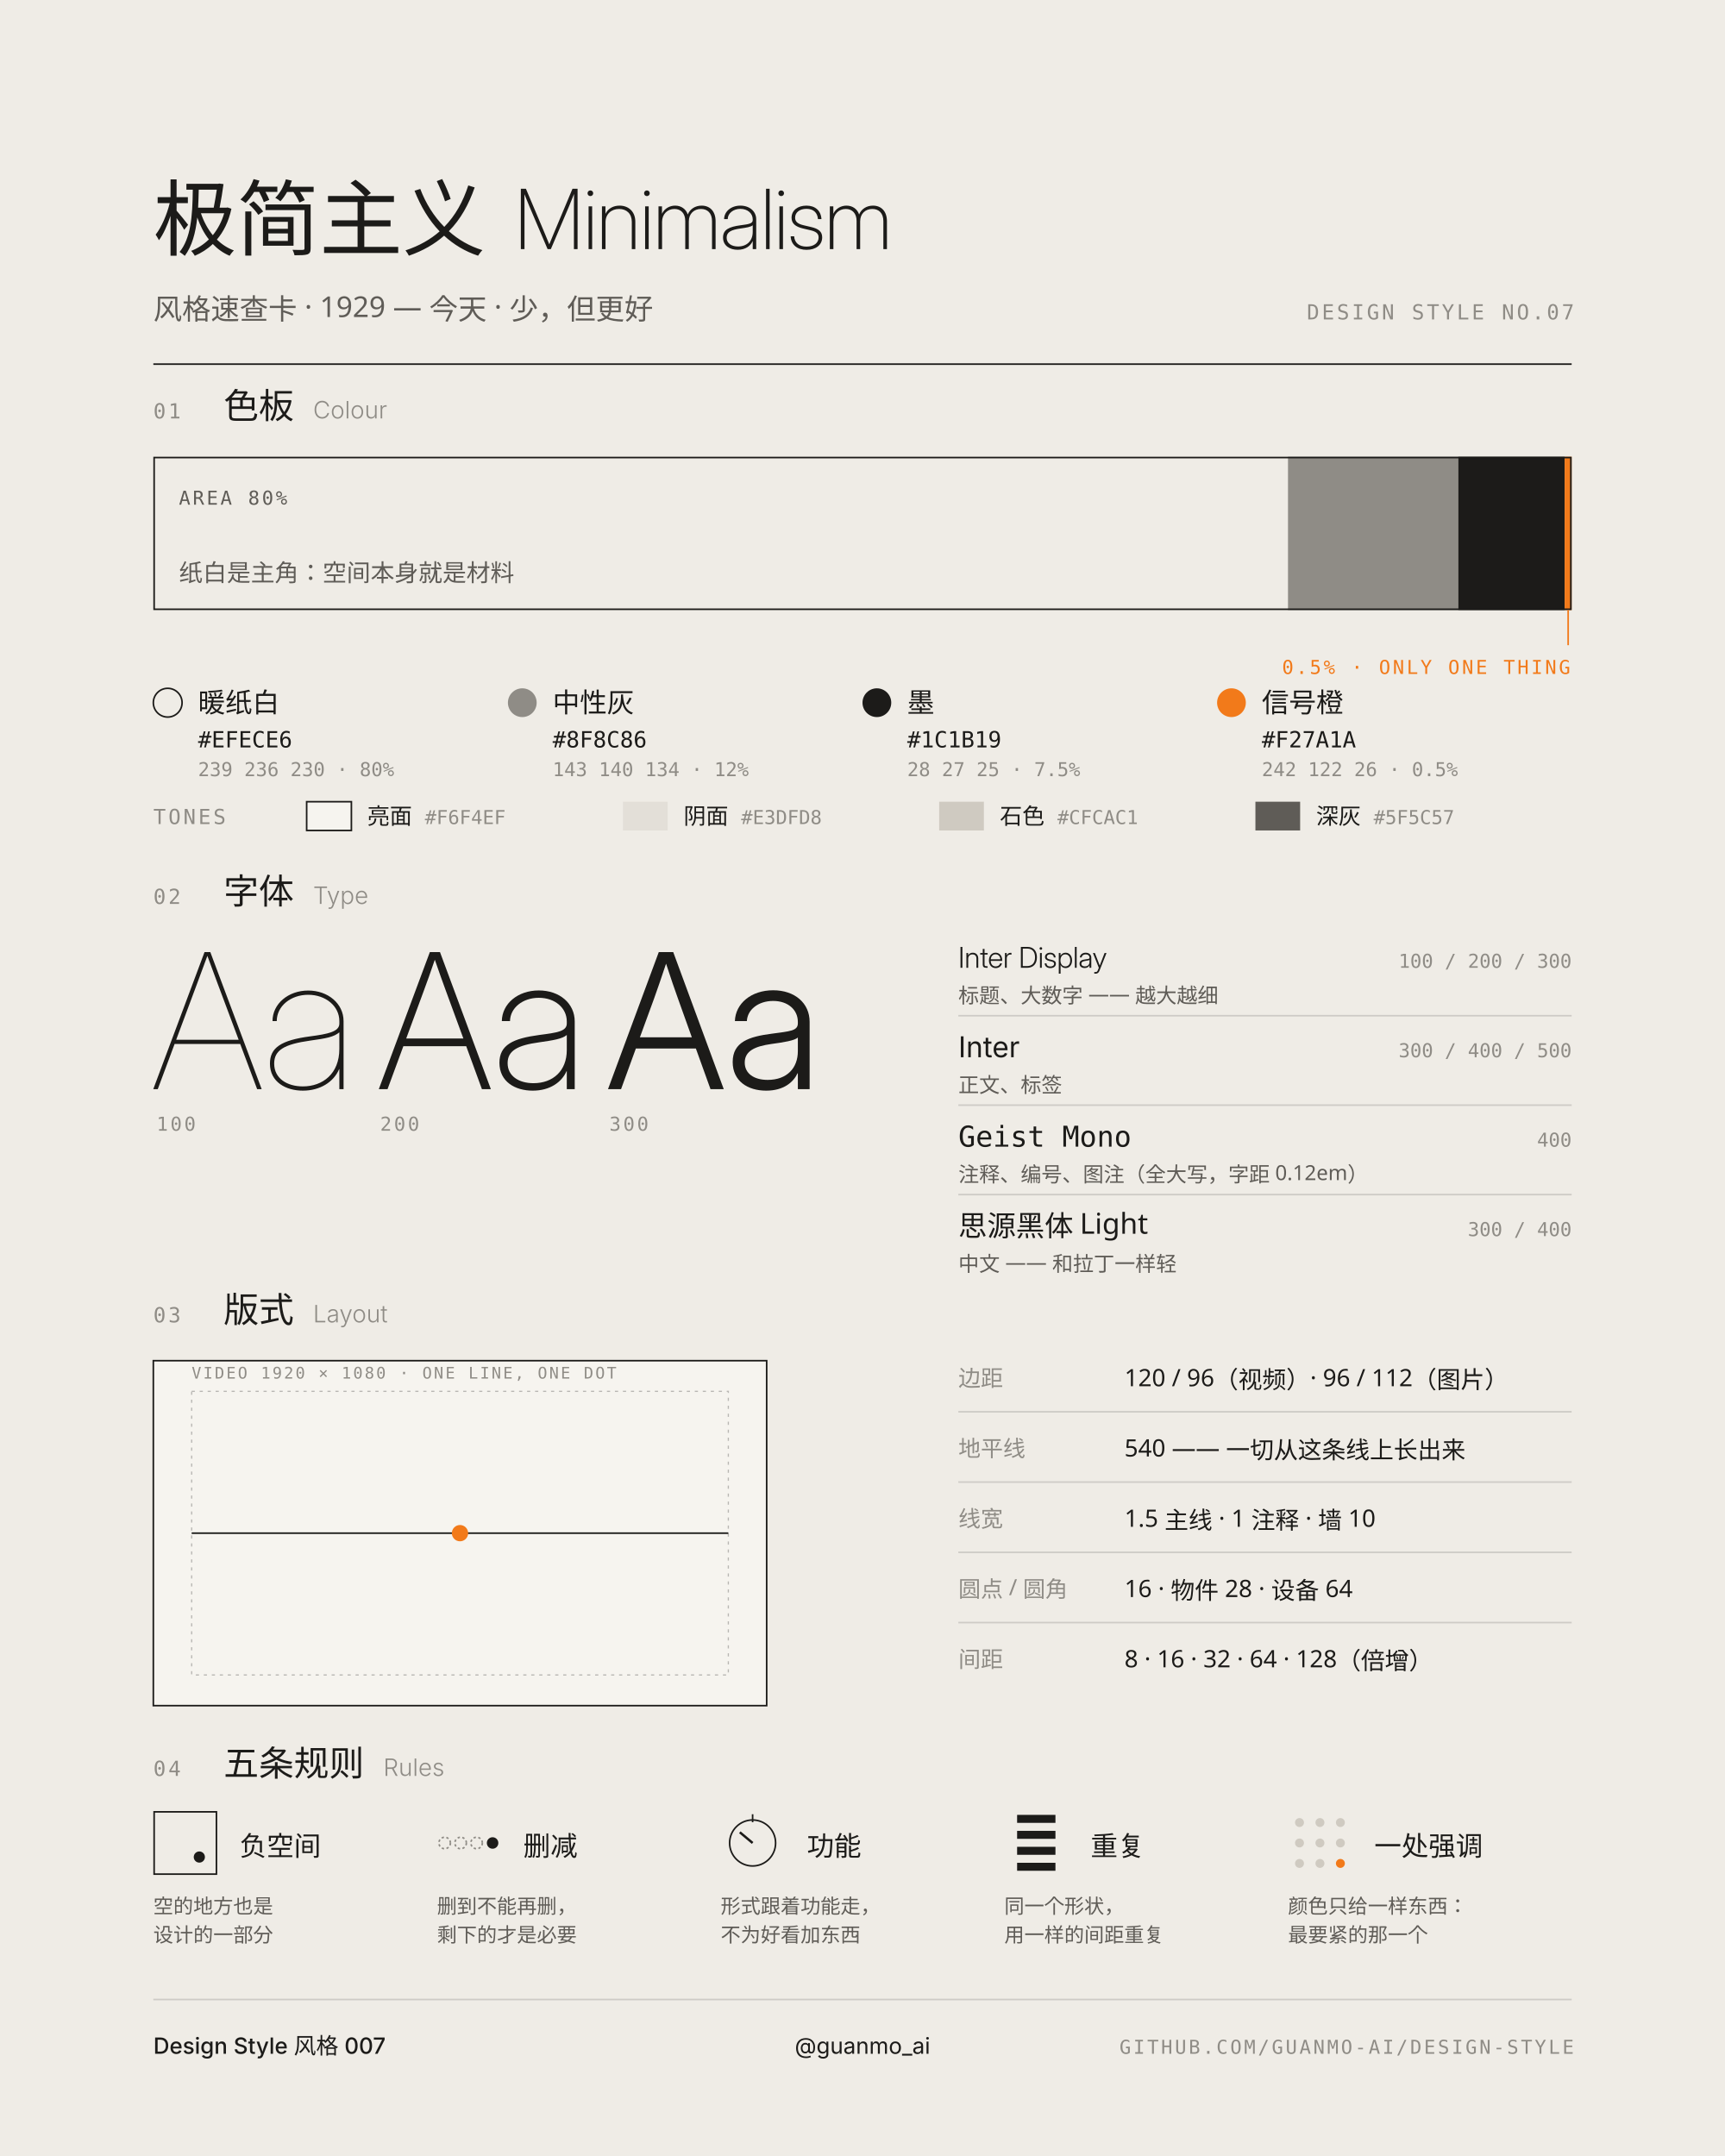
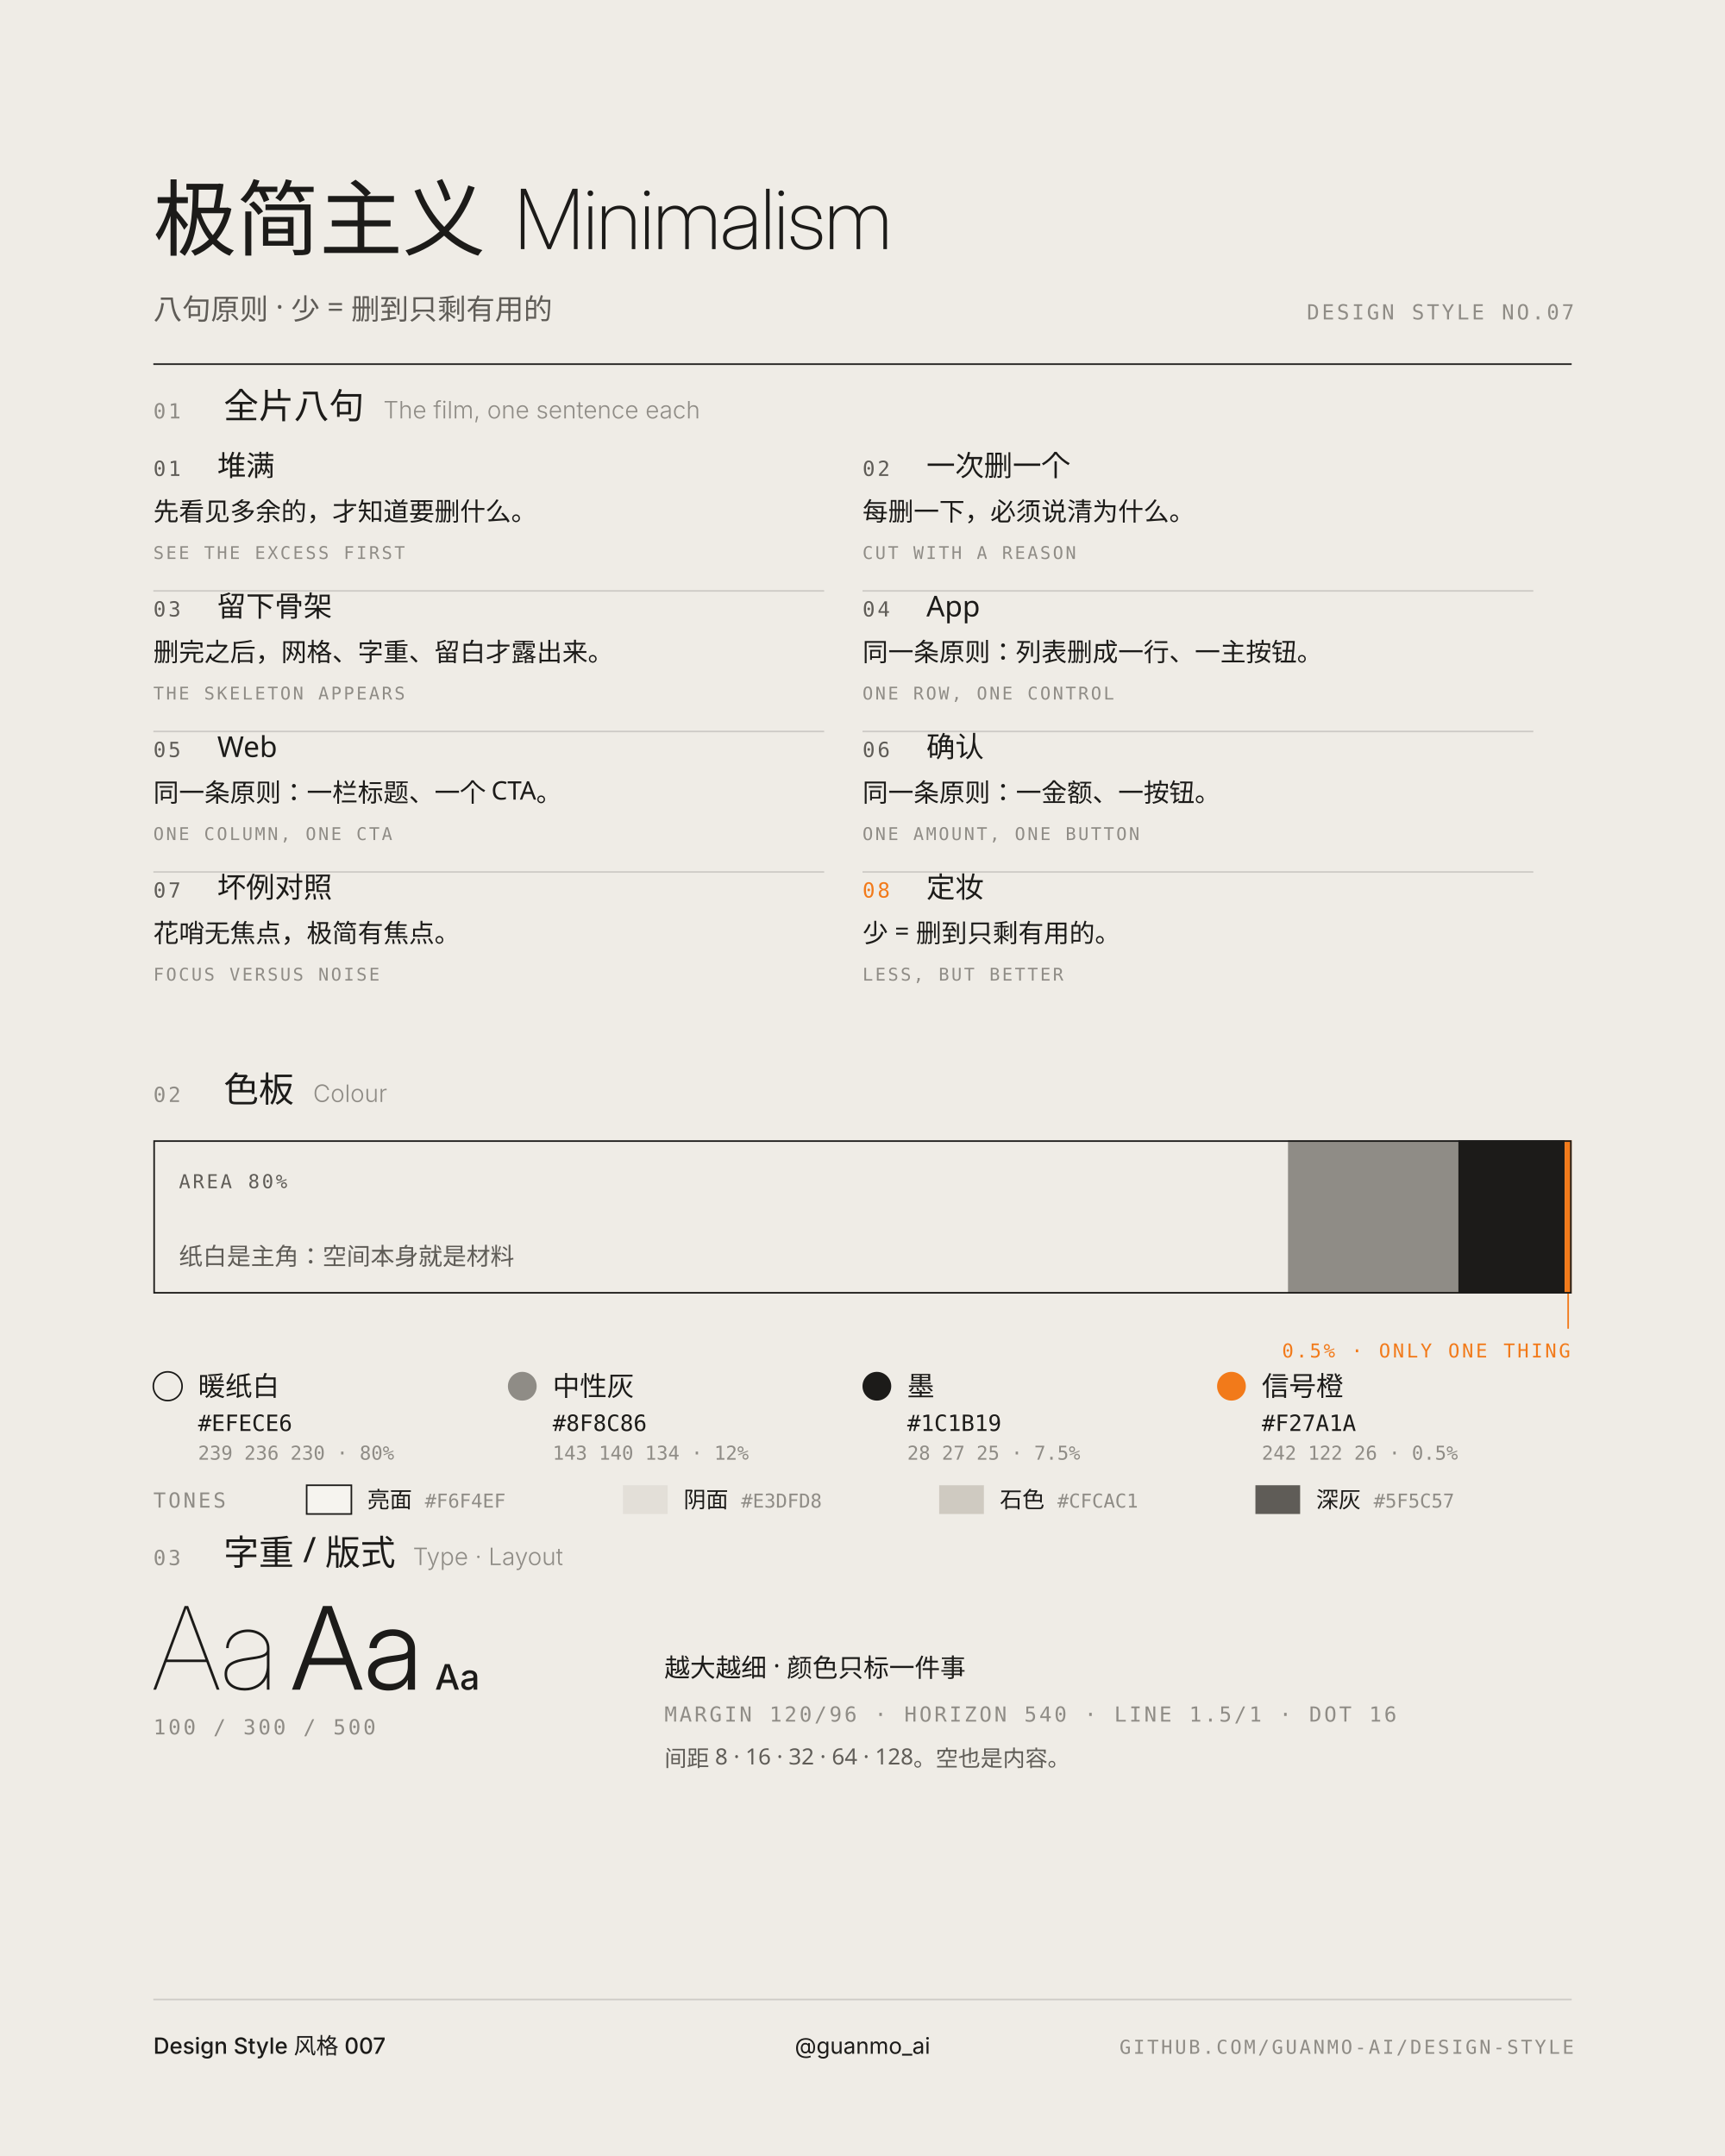
<svg xmlns="http://www.w3.org/2000/svg" width="1080" height="1350" viewBox="0 0 1080 1350">
  <defs>
  </defs>
  <rect width="1080" height="1350" fill="#EFECE6" />
  <text x="96.0" y="156.0" font-family="'Noto Sans SC', 'PingFang SC', 'Microsoft YaHei', sans-serif" font-weight="300" font-size="52" fill="#1C1B19">极简主义</text>
  <text x="322.0" y="156.0" font-family="'Inter Display', 'Helvetica Neue', Arial, 'Noto Sans SC', sans-serif" font-weight="200" font-size="52" letter-spacing="-0.52" fill="#1C1B19">Minimalism</text>
-   <text x="96.0" y="200.0" font-family="'Noto Sans SC', 'PingFang SC', 'Microsoft YaHei', sans-serif" font-weight="300" font-size="18" fill="#5F5C57">风格速查卡 · 1929 — 今天 · 少，但更好</text>
+   <text x="96.0" y="200.0" font-family="'Noto Sans SC', 'PingFang SC', 'Microsoft YaHei', sans-serif" font-weight="300" font-size="18" fill="#5F5C57">八句原则 · 少 = 删到只剩有用的</text>
  <text x="985.6" y="200.0" font-family="'Geist Mono', ui-monospace, 'SF Mono', Menlo, monospace" font-weight="400" font-size="13" letter-spacing="1.56" text-anchor="end" fill="#8F8C86">DESIGN STYLE NO.07</text>
  <line x1="96.0" y1="228.0" x2="984.0" y2="228.0" stroke="#1C1B19" stroke-width="1" />
  <text x="96.0" y="262.0" font-family="'Geist Mono', ui-monospace, 'SF Mono', Menlo, monospace" font-weight="400" font-size="13" letter-spacing="1.56" fill="#8F8C86">01</text>
-   <text x="140.0" y="262.0" font-family="'Noto Sans SC', 'PingFang SC', 'Microsoft YaHei', sans-serif" font-weight="400" font-size="22" fill="#1C1B19">色板</text>
-   <text x="196.0" y="262.0" font-family="'Inter', 'Helvetica Neue', Arial, 'Noto Sans SC', sans-serif" font-weight="300" font-size="15" fill="#8F8C86">Colour</text>
-   <rect x="96.0" y="286.0" width="710.4" height="96.0" fill="#EFECE6" />
-   <rect x="806.4" y="286.0" width="106.6" height="96.0" fill="#8F8C86" />
-   <rect x="913.0" y="286.0" width="66.6" height="96.0" fill="#1C1B19" />
-   <rect x="979.6" y="286.0" width="4.4" height="96.0" fill="#F27A1A" />
-   <rect x="96.5" y="286.5" width="887.0" height="95.0" fill="none" stroke="#1C1B19" stroke-width="1" />
-   <line x1="981.8" y1="382.0" x2="981.8" y2="404.0" stroke="#F27A1A" stroke-width="1" />
-   <text x="983.2" y="422.0" font-family="'Geist Mono', ui-monospace, 'SF Mono', Menlo, monospace" font-weight="400" font-size="12" letter-spacing="1.44" text-anchor="end" fill="#F27A1A">0.5% · ONLY ONE THING</text>
-   <text x="112.0" y="316.0" font-family="'Geist Mono', ui-monospace, 'SF Mono', Menlo, monospace" font-weight="400" font-size="12" letter-spacing="1.44" fill="#5F5C57">AREA 80%</text>
-   <text x="112.0" y="364.0" font-family="'Noto Sans SC', 'PingFang SC', 'Microsoft YaHei', sans-serif" font-weight="300" font-size="15" fill="#5F5C57">纸白是主角：空间本身就是材料</text>
-   <circle cx="105.0" cy="440.0" r="9.0" fill="#EFECE6" stroke="#1C1B19" stroke-width="1" />
-   <text x="124.0" y="446.0" font-family="'Noto Sans SC', 'PingFang SC', 'Microsoft YaHei', sans-serif" font-weight="400" font-size="17" fill="#1C1B19">暖纸白</text>
-   <text x="124.0" y="468.0" font-family="'Geist Mono', ui-monospace, 'SF Mono', Menlo, monospace" font-weight="400" font-size="14" fill="#1C1B19">#EFECE6</text>
-   <text x="124.0" y="486.0" font-family="'Geist Mono', ui-monospace, 'SF Mono', Menlo, monospace" font-weight="400" font-size="12" fill="#8F8C86">239 236 230 · 80%</text>
-   <circle cx="327.0" cy="440.0" r="9.0" fill="#8F8C86" />
-   <text x="346.0" y="446.0" font-family="'Noto Sans SC', 'PingFang SC', 'Microsoft YaHei', sans-serif" font-weight="400" font-size="17" fill="#1C1B19">中性灰</text>
-   <text x="346.0" y="468.0" font-family="'Geist Mono', ui-monospace, 'SF Mono', Menlo, monospace" font-weight="400" font-size="14" fill="#1C1B19">#8F8C86</text>
-   <text x="346.0" y="486.0" font-family="'Geist Mono', ui-monospace, 'SF Mono', Menlo, monospace" font-weight="400" font-size="12" fill="#8F8C86">143 140 134 · 12%</text>
-   <circle cx="549.0" cy="440.0" r="9.0" fill="#1C1B19" />
-   <text x="568.0" y="446.0" font-family="'Noto Sans SC', 'PingFang SC', 'Microsoft YaHei', sans-serif" font-weight="400" font-size="17" fill="#1C1B19">墨</text>
-   <text x="568.0" y="468.0" font-family="'Geist Mono', ui-monospace, 'SF Mono', Menlo, monospace" font-weight="400" font-size="14" fill="#1C1B19">#1C1B19</text>
-   <text x="568.0" y="486.0" font-family="'Geist Mono', ui-monospace, 'SF Mono', Menlo, monospace" font-weight="400" font-size="12" fill="#8F8C86">28 27 25 · 7.5%</text>
-   <circle cx="771.0" cy="440.0" r="9.0" fill="#F27A1A" />
-   <text x="790.0" y="446.0" font-family="'Noto Sans SC', 'PingFang SC', 'Microsoft YaHei', sans-serif" font-weight="400" font-size="17" fill="#1C1B19">信号橙</text>
-   <text x="790.0" y="468.0" font-family="'Geist Mono', ui-monospace, 'SF Mono', Menlo, monospace" font-weight="400" font-size="14" fill="#1C1B19">#F27A1A</text>
-   <text x="790.0" y="486.0" font-family="'Geist Mono', ui-monospace, 'SF Mono', Menlo, monospace" font-weight="400" font-size="12" fill="#8F8C86">242 122 26 · 0.5%</text>
-   <text x="96.0" y="516.0" font-family="'Geist Mono', ui-monospace, 'SF Mono', Menlo, monospace" font-weight="400" font-size="13" letter-spacing="1.56" fill="#8F8C86">TONES</text>
-   <rect x="192.0" y="502.0" width="28.0" height="18.0" fill="#F6F4EF" stroke="#1C1B19" stroke-width="1" />
-   <text x="230.0" y="516.0" font-family="'Noto Sans SC', 'PingFang SC', 'Microsoft YaHei', sans-serif" font-weight="300" font-size="14" fill="#1C1B19">亮面</text>
-   <text x="266.0" y="516.0" font-family="'Geist Mono', ui-monospace, 'SF Mono', Menlo, monospace" font-weight="400" font-size="12" fill="#8F8C86">#F6F4EF</text>
-   <rect x="390.0" y="502.0" width="28.0" height="18.0" fill="#E3DFD8" />
-   <text x="428.0" y="516.0" font-family="'Noto Sans SC', 'PingFang SC', 'Microsoft YaHei', sans-serif" font-weight="300" font-size="14" fill="#1C1B19">阴面</text>
-   <text x="464.0" y="516.0" font-family="'Geist Mono', ui-monospace, 'SF Mono', Menlo, monospace" font-weight="400" font-size="12" fill="#8F8C86">#E3DFD8</text>
-   <rect x="588.0" y="502.0" width="28.0" height="18.0" fill="#CFCAC1" />
-   <text x="626.0" y="516.0" font-family="'Noto Sans SC', 'PingFang SC', 'Microsoft YaHei', sans-serif" font-weight="300" font-size="14" fill="#1C1B19">石色</text>
-   <text x="662.0" y="516.0" font-family="'Geist Mono', ui-monospace, 'SF Mono', Menlo, monospace" font-weight="400" font-size="12" fill="#8F8C86">#CFCAC1</text>
-   <rect x="786.0" y="502.0" width="28.0" height="18.0" fill="#5F5C57" />
-   <text x="824.0" y="516.0" font-family="'Noto Sans SC', 'PingFang SC', 'Microsoft YaHei', sans-serif" font-weight="300" font-size="14" fill="#1C1B19">深灰</text>
-   <text x="860.0" y="516.0" font-family="'Geist Mono', ui-monospace, 'SF Mono', Menlo, monospace" font-weight="400" font-size="12" fill="#8F8C86">#5F5C57</text>
-   <text x="96.0" y="566.0" font-family="'Geist Mono', ui-monospace, 'SF Mono', Menlo, monospace" font-weight="400" font-size="13" letter-spacing="1.56" fill="#8F8C86">02</text>
-   <text x="140.0" y="566.0" font-family="'Noto Sans SC', 'PingFang SC', 'Microsoft YaHei', sans-serif" font-weight="400" font-size="22" fill="#1C1B19">字体</text>
-   <text x="196.0" y="566.0" font-family="'Inter', 'Helvetica Neue', Arial, 'Noto Sans SC', sans-serif" font-weight="300" font-size="15" fill="#8F8C86">Type</text>
-   <text x="94.8" y="682.0" font-family="'Inter Display', 'Helvetica Neue', Arial, 'Noto Sans SC', sans-serif" font-weight="100" font-size="118" fill="#1C1B19">Aa</text>
-   <text x="236.0" y="682.0" font-family="'Inter Display', 'Helvetica Neue', Arial, 'Noto Sans SC', sans-serif" font-weight="200" font-size="118" fill="#1C1B19">Aa</text>
-   <text x="379.5" y="682.0" font-family="'Inter Display', 'Helvetica Neue', Arial, 'Noto Sans SC', sans-serif" font-weight="300" font-size="118" fill="#1C1B19">Aa</text>
-   <text x="98.0" y="708.0" font-family="'Geist Mono', ui-monospace, 'SF Mono', Menlo, monospace" font-weight="400" font-size="12" letter-spacing="1.44" fill="#8F8C86">100</text>
-   <text x="238.0" y="708.0" font-family="'Geist Mono', ui-monospace, 'SF Mono', Menlo, monospace" font-weight="400" font-size="12" letter-spacing="1.44" fill="#8F8C86">200</text>
-   <text x="381.5" y="708.0" font-family="'Geist Mono', ui-monospace, 'SF Mono', Menlo, monospace" font-weight="400" font-size="12" letter-spacing="1.44" fill="#8F8C86">300</text>
-   <text x="600.0" y="606.0" font-family="'Inter Display', 'Helvetica Neue', Arial, 'Noto Sans SC', sans-serif" font-weight="300" font-size="18" fill="#1C1B19">Inter Display</text>
-   <text x="984.0" y="606.0" font-family="'Geist Mono', ui-monospace, 'SF Mono', Menlo, monospace" font-weight="400" font-size="12" text-anchor="end" fill="#8F8C86">100 / 200 / 300</text>
-   <text x="600.0" y="628.0" font-family="'Noto Sans SC', 'PingFang SC', 'Microsoft YaHei', sans-serif" font-weight="300" font-size="13" fill="#5F5C57">标题、大数字 —— 越大越细</text>
-   <text x="600.0" y="662.0" font-family="'Inter', 'Helvetica Neue', Arial, 'Noto Sans SC', sans-serif" font-weight="400" font-size="18" fill="#1C1B19">Inter</text>
-   <text x="984.0" y="662.0" font-family="'Geist Mono', ui-monospace, 'SF Mono', Menlo, monospace" font-weight="400" font-size="12" text-anchor="end" fill="#8F8C86">300 / 400 / 500</text>
-   <text x="600.0" y="684.0" font-family="'Noto Sans SC', 'PingFang SC', 'Microsoft YaHei', sans-serif" font-weight="300" font-size="13" fill="#5F5C57">正文、标签</text>
-   <line x1="600.0" y1="636.0" x2="984.0" y2="636.0" stroke="rgba(28,27,25,0.16)" stroke-width="1" />
-   <text x="600.0" y="718.0" font-family="'Geist Mono', ui-monospace, 'SF Mono', Menlo, monospace" font-weight="400" font-size="18" fill="#1C1B19">Geist Mono</text>
-   <text x="984.0" y="718.0" font-family="'Geist Mono', ui-monospace, 'SF Mono', Menlo, monospace" font-weight="400" font-size="12" text-anchor="end" fill="#8F8C86">400</text>
-   <text x="600.0" y="740.0" font-family="'Noto Sans SC', 'PingFang SC', 'Microsoft YaHei', sans-serif" font-weight="300" font-size="13" fill="#5F5C57">注释、编号、图注（全大写，字距 0.12em）</text>
-   <line x1="600.0" y1="692.0" x2="984.0" y2="692.0" stroke="rgba(28,27,25,0.16)" stroke-width="1" />
-   <text x="600.0" y="774.0" font-family="'Noto Sans SC', 'PingFang SC', 'Microsoft YaHei', sans-serif" font-weight="400" font-size="18" fill="#1C1B19">思源黑体 Light</text>
-   <text x="984.0" y="774.0" font-family="'Geist Mono', ui-monospace, 'SF Mono', Menlo, monospace" font-weight="400" font-size="12" text-anchor="end" fill="#8F8C86">300 / 400</text>
-   <text x="600.0" y="796.0" font-family="'Noto Sans SC', 'PingFang SC', 'Microsoft YaHei', sans-serif" font-weight="300" font-size="13" fill="#5F5C57">中文 —— 和拉丁一样轻</text>
-   <line x1="600.0" y1="748.0" x2="984.0" y2="748.0" stroke="rgba(28,27,25,0.16)" stroke-width="1" />
-   <text x="96.0" y="828.0" font-family="'Geist Mono', ui-monospace, 'SF Mono', Menlo, monospace" font-weight="400" font-size="13" letter-spacing="1.56" fill="#8F8C86">03</text>
-   <text x="140.0" y="828.0" font-family="'Noto Sans SC', 'PingFang SC', 'Microsoft YaHei', sans-serif" font-weight="400" font-size="22" fill="#1C1B19">版式</text>
-   <text x="196.0" y="828.0" font-family="'Inter', 'Helvetica Neue', Arial, 'Noto Sans SC', sans-serif" font-weight="300" font-size="15" fill="#8F8C86">Layout</text>
-   <rect x="96.0" y="852.0" width="384.0" height="216.0" fill="#F6F4EF" stroke="#1C1B19" stroke-width="1" />
-   <rect x="120.0" y="871.2" width="336.0" height="177.6" fill="none" stroke="rgba(28,27,25,0.28)" stroke-width="0.75" stroke-dasharray="2 3" />
-   <line x1="120.0" y1="960.0" x2="456.0" y2="960.0" stroke="#1C1B19" stroke-width="1" />
-   <circle cx="288.0" cy="960.0" r="5.1" fill="#F27A1A" />
-   <text x="120.0" y="863.2" font-family="'Geist Mono', ui-monospace, 'SF Mono', Menlo, monospace" font-weight="400" font-size="10" letter-spacing="1.20" fill="#8F8C86">VIDEO 1920 × 1080 · ONE LINE, ONE DOT</text>
-   <text x="600.0" y="868.0" font-family="'Noto Sans SC', 'PingFang SC', 'Microsoft YaHei', sans-serif" font-weight="300" font-size="14" fill="#8F8C86">边距</text>
-   <text x="704.0" y="868.0" font-family="'Noto Sans SC', 'PingFang SC', 'Microsoft YaHei', sans-serif" font-weight="400" font-size="15" fill="#1C1B19">120 / 96（视频）· 96 / 112（图片）</text>
-   <text x="600.0" y="912.0" font-family="'Noto Sans SC', 'PingFang SC', 'Microsoft YaHei', sans-serif" font-weight="300" font-size="14" fill="#8F8C86">地平线</text>
-   <text x="704.0" y="912.0" font-family="'Noto Sans SC', 'PingFang SC', 'Microsoft YaHei', sans-serif" font-weight="400" font-size="15" fill="#1C1B19">540 —— 一切从这条线上长出来</text>
-   <line x1="600.0" y1="884.0" x2="984.0" y2="884.0" stroke="rgba(28,27,25,0.16)" stroke-width="1" />
-   <text x="600.0" y="956.0" font-family="'Noto Sans SC', 'PingFang SC', 'Microsoft YaHei', sans-serif" font-weight="300" font-size="14" fill="#8F8C86">线宽</text>
-   <text x="704.0" y="956.0" font-family="'Noto Sans SC', 'PingFang SC', 'Microsoft YaHei', sans-serif" font-weight="400" font-size="15" fill="#1C1B19">1.5 主线 · 1 注释 · 墙 10</text>
-   <line x1="600.0" y1="928.0" x2="984.0" y2="928.0" stroke="rgba(28,27,25,0.16)" stroke-width="1" />
-   <text x="600.0" y="1000.0" font-family="'Noto Sans SC', 'PingFang SC', 'Microsoft YaHei', sans-serif" font-weight="300" font-size="14" fill="#8F8C86">圆点 / 圆角</text>
-   <text x="704.0" y="1000.0" font-family="'Noto Sans SC', 'PingFang SC', 'Microsoft YaHei', sans-serif" font-weight="400" font-size="15" fill="#1C1B19">16 · 物件 28 · 设备 64</text>
-   <line x1="600.0" y1="972.0" x2="984.0" y2="972.0" stroke="rgba(28,27,25,0.16)" stroke-width="1" />
-   <text x="600.0" y="1044.0" font-family="'Noto Sans SC', 'PingFang SC', 'Microsoft YaHei', sans-serif" font-weight="300" font-size="14" fill="#8F8C86">间距</text>
-   <text x="704.0" y="1044.0" font-family="'Noto Sans SC', 'PingFang SC', 'Microsoft YaHei', sans-serif" font-weight="400" font-size="15" fill="#1C1B19">8 · 16 · 32 · 64 · 128（倍增）</text>
-   <line x1="600.0" y1="1016.0" x2="984.0" y2="1016.0" stroke="rgba(28,27,25,0.16)" stroke-width="1" />
-   <text x="96.0" y="1112.0" font-family="'Geist Mono', ui-monospace, 'SF Mono', Menlo, monospace" font-weight="400" font-size="13" letter-spacing="1.56" fill="#8F8C86">04</text>
-   <text x="140.0" y="1112.0" font-family="'Noto Sans SC', 'PingFang SC', 'Microsoft YaHei', sans-serif" font-weight="400" font-size="22" fill="#1C1B19">五条规则</text>
-   <text x="240.0" y="1112.0" font-family="'Inter', 'Helvetica Neue', Arial, 'Noto Sans SC', sans-serif" font-weight="300" font-size="15" fill="#8F8C86">Rules</text>
-   <rect x="96.5" y="1134.5" width="39.0" height="39.0" fill="none" stroke="#1C1B19" stroke-width="1" />
-   <circle cx="124.8" cy="1162.8" r="3.5" fill="#1C1B19" />
-   <text x="150.0" y="1162.0" font-family="'Noto Sans SC', 'PingFang SC', 'Microsoft YaHei', sans-serif" font-weight="400" font-size="17" fill="#1C1B19">负空间</text>
-   <text x="96.0" y="1198.0" font-family="'Noto Sans SC', 'PingFang SC', 'Microsoft YaHei', sans-serif" font-weight="300" font-size="12.5" fill="#5F5C57">空的地方也是</text>
-   <text x="96.0" y="1216.0" font-family="'Noto Sans SC', 'PingFang SC', 'Microsoft YaHei', sans-serif" font-weight="300" font-size="12.5" fill="#5F5C57">设计的一部分</text>
-   <circle cx="278.4" cy="1154.0" r="3.6" fill="none" stroke="#8F8C86" stroke-width="1" stroke-dasharray="1.5 1.5" />
-   <circle cx="288.4" cy="1154.0" r="3.6" fill="none" stroke="#8F8C86" stroke-width="1" stroke-dasharray="1.5 1.5" />
-   <circle cx="298.4" cy="1154.0" r="3.6" fill="none" stroke="#8F8C86" stroke-width="1" stroke-dasharray="1.5 1.5" />
-   <circle cx="308.4" cy="1154.0" r="3.6" fill="#1C1B19" />
-   <text x="327.6" y="1162.0" font-family="'Noto Sans SC', 'PingFang SC', 'Microsoft YaHei', sans-serif" font-weight="400" font-size="17" fill="#1C1B19">删减</text>
-   <text x="273.6" y="1198.0" font-family="'Noto Sans SC', 'PingFang SC', 'Microsoft YaHei', sans-serif" font-weight="300" font-size="12.5" fill="#5F5C57">删到不能再删，</text>
-   <text x="273.6" y="1216.0" font-family="'Noto Sans SC', 'PingFang SC', 'Microsoft YaHei', sans-serif" font-weight="300" font-size="12.5" fill="#5F5C57">剩下的才是必要</text>
-   <circle cx="471.2" cy="1154.0" r="14.4" fill="none" stroke="#1C1B19" stroke-width="1" />
-   <line x1="471.2" y1="1154.0" x2="463.2" y2="1147.3" stroke="#1C1B19" stroke-width="1.5" />
-   <line x1="471.2" y1="1136.0" x2="471.2" y2="1141.0" stroke="#1C1B19" stroke-width="1" />
-   <text x="505.2" y="1162.0" font-family="'Noto Sans SC', 'PingFang SC', 'Microsoft YaHei', sans-serif" font-weight="400" font-size="17" fill="#1C1B19">功能</text>
-   <text x="451.2" y="1198.0" font-family="'Noto Sans SC', 'PingFang SC', 'Microsoft YaHei', sans-serif" font-weight="300" font-size="12.5" fill="#5F5C57">形式跟着功能走，</text>
-   <text x="451.2" y="1216.0" font-family="'Noto Sans SC', 'PingFang SC', 'Microsoft YaHei', sans-serif" font-weight="300" font-size="12.5" fill="#5F5C57">不为好看加东西</text>
-   <rect x="636.8" y="1136.4" width="24.0" height="5.0" fill="#1C1B19" />
-   <rect x="636.8" y="1146.4" width="24.0" height="5.0" fill="#1C1B19" />
-   <rect x="636.8" y="1156.4" width="24.0" height="5.0" fill="#1C1B19" />
-   <rect x="636.8" y="1166.4" width="24.0" height="5.0" fill="#1C1B19" />
-   <text x="682.8" y="1162.0" font-family="'Noto Sans SC', 'PingFang SC', 'Microsoft YaHei', sans-serif" font-weight="400" font-size="17" fill="#1C1B19">重复</text>
-   <text x="628.8" y="1198.0" font-family="'Noto Sans SC', 'PingFang SC', 'Microsoft YaHei', sans-serif" font-weight="300" font-size="12.5" fill="#5F5C57">同一个形状，</text>
-   <text x="628.8" y="1216.0" font-family="'Noto Sans SC', 'PingFang SC', 'Microsoft YaHei', sans-serif" font-weight="300" font-size="12.5" fill="#5F5C57">用一样的间距重复</text>
-   <circle cx="813.6" cy="1141.2" r="2.8" fill="#CFCAC1" />
-   <circle cx="813.6" cy="1154.0" r="2.8" fill="#CFCAC1" />
-   <circle cx="813.6" cy="1166.8" r="2.8" fill="#CFCAC1" />
-   <circle cx="826.4" cy="1141.2" r="2.8" fill="#CFCAC1" />
-   <circle cx="826.4" cy="1154.0" r="2.8" fill="#CFCAC1" />
-   <circle cx="826.4" cy="1166.8" r="2.8" fill="#CFCAC1" />
-   <circle cx="839.2" cy="1141.2" r="2.8" fill="#CFCAC1" />
-   <circle cx="839.2" cy="1154.0" r="2.8" fill="#CFCAC1" />
-   <circle cx="839.2" cy="1166.8" r="2.8" fill="#F27A1A" />
-   <text x="860.4" y="1162.0" font-family="'Noto Sans SC', 'PingFang SC', 'Microsoft YaHei', sans-serif" font-weight="400" font-size="17" fill="#1C1B19">一处强调</text>
-   <text x="806.4" y="1198.0" font-family="'Noto Sans SC', 'PingFang SC', 'Microsoft YaHei', sans-serif" font-weight="300" font-size="12.5" fill="#5F5C57">颜色只给一样东西：</text>
-   <text x="806.4" y="1216.0" font-family="'Noto Sans SC', 'PingFang SC', 'Microsoft YaHei', sans-serif" font-weight="300" font-size="12.5" fill="#5F5C57">最要紧的那一个</text>
+   <text x="140.0" y="262.0" font-family="'Noto Sans SC', 'PingFang SC', 'Microsoft YaHei', sans-serif" font-weight="400" font-size="22" fill="#1C1B19">全片八句</text>
+   <text x="240.0" y="262.0" font-family="'Inter', 'Helvetica Neue', Arial, 'Noto Sans SC', sans-serif" font-weight="300" font-size="15" fill="#8F8C86">The film, one sentence each</text>
+   <text x="96.0" y="298.0" font-family="'Geist Mono', ui-monospace, 'SF Mono', Menlo, monospace" font-weight="400" font-size="13" letter-spacing="1.56" fill="#5F5C57">01</text>
+   <text x="136.0" y="298.0" font-family="'Noto Sans SC', 'PingFang SC', 'Microsoft YaHei', sans-serif" font-weight="400" font-size="18" fill="#1C1B19">堆满</text>
+   <text x="96.0" y="326.0" font-family="'Noto Sans SC', 'PingFang SC', 'Microsoft YaHei', sans-serif" font-weight="300" font-size="16" fill="#1C1B19">先看见多余的，才知道要删什么。</text>
+   <text x="96.0" y="350.0" font-family="'Geist Mono', ui-monospace, 'SF Mono', Menlo, monospace" font-weight="400" font-size="11" letter-spacing="1.32" fill="#8F8C86">SEE THE EXCESS FIRST</text>
+   <text x="540.0" y="298.0" font-family="'Geist Mono', ui-monospace, 'SF Mono', Menlo, monospace" font-weight="400" font-size="13" letter-spacing="1.56" fill="#5F5C57">02</text>
+   <text x="580.0" y="298.0" font-family="'Noto Sans SC', 'PingFang SC', 'Microsoft YaHei', sans-serif" font-weight="400" font-size="18" fill="#1C1B19">一次删一个</text>
+   <text x="540.0" y="326.0" font-family="'Noto Sans SC', 'PingFang SC', 'Microsoft YaHei', sans-serif" font-weight="300" font-size="16" fill="#1C1B19">每删一下，必须说清为什么。</text>
+   <text x="540.0" y="350.0" font-family="'Geist Mono', ui-monospace, 'SF Mono', Menlo, monospace" font-weight="400" font-size="11" letter-spacing="1.32" fill="#8F8C86">CUT WITH A REASON</text>
+   <text x="96.0" y="386.0" font-family="'Geist Mono', ui-monospace, 'SF Mono', Menlo, monospace" font-weight="400" font-size="13" letter-spacing="1.56" fill="#5F5C57">03</text>
+   <text x="136.0" y="386.0" font-family="'Noto Sans SC', 'PingFang SC', 'Microsoft YaHei', sans-serif" font-weight="400" font-size="18" fill="#1C1B19">留下骨架</text>
+   <text x="96.0" y="414.0" font-family="'Noto Sans SC', 'PingFang SC', 'Microsoft YaHei', sans-serif" font-weight="300" font-size="16" fill="#1C1B19">删完之后，网格、字重、留白才露出来。</text>
+   <text x="96.0" y="438.0" font-family="'Geist Mono', ui-monospace, 'SF Mono', Menlo, monospace" font-weight="400" font-size="11" letter-spacing="1.32" fill="#8F8C86">THE SKELETON APPEARS</text>
+   <line x1="96.0" y1="370.0" x2="516.0" y2="370.0" stroke="rgba(28,27,25,0.16)" stroke-width="1" />
+   <text x="540.0" y="386.0" font-family="'Geist Mono', ui-monospace, 'SF Mono', Menlo, monospace" font-weight="400" font-size="13" letter-spacing="1.56" fill="#5F5C57">04</text>
+   <text x="580.0" y="386.0" font-family="'Noto Sans SC', 'PingFang SC', 'Microsoft YaHei', sans-serif" font-weight="400" font-size="18" fill="#1C1B19">App</text>
+   <text x="540.0" y="414.0" font-family="'Noto Sans SC', 'PingFang SC', 'Microsoft YaHei', sans-serif" font-weight="300" font-size="16" fill="#1C1B19">同一条原则：列表删成一行、一主按钮。</text>
+   <text x="540.0" y="438.0" font-family="'Geist Mono', ui-monospace, 'SF Mono', Menlo, monospace" font-weight="400" font-size="11" letter-spacing="1.32" fill="#8F8C86">ONE ROW, ONE CONTROL</text>
+   <line x1="540.0" y1="370.0" x2="960.0" y2="370.0" stroke="rgba(28,27,25,0.16)" stroke-width="1" />
+   <text x="96.0" y="474.0" font-family="'Geist Mono', ui-monospace, 'SF Mono', Menlo, monospace" font-weight="400" font-size="13" letter-spacing="1.56" fill="#5F5C57">05</text>
+   <text x="136.0" y="474.0" font-family="'Noto Sans SC', 'PingFang SC', 'Microsoft YaHei', sans-serif" font-weight="400" font-size="18" fill="#1C1B19">Web</text>
+   <text x="96.0" y="502.0" font-family="'Noto Sans SC', 'PingFang SC', 'Microsoft YaHei', sans-serif" font-weight="300" font-size="16" fill="#1C1B19">同一条原则：一栏标题、一个 CTA。</text>
+   <text x="96.0" y="526.0" font-family="'Geist Mono', ui-monospace, 'SF Mono', Menlo, monospace" font-weight="400" font-size="11" letter-spacing="1.32" fill="#8F8C86">ONE COLUMN, ONE CTA</text>
+   <line x1="96.0" y1="458.0" x2="516.0" y2="458.0" stroke="rgba(28,27,25,0.16)" stroke-width="1" />
+   <text x="540.0" y="474.0" font-family="'Geist Mono', ui-monospace, 'SF Mono', Menlo, monospace" font-weight="400" font-size="13" letter-spacing="1.56" fill="#5F5C57">06</text>
+   <text x="580.0" y="474.0" font-family="'Noto Sans SC', 'PingFang SC', 'Microsoft YaHei', sans-serif" font-weight="400" font-size="18" fill="#1C1B19">确认</text>
+   <text x="540.0" y="502.0" font-family="'Noto Sans SC', 'PingFang SC', 'Microsoft YaHei', sans-serif" font-weight="300" font-size="16" fill="#1C1B19">同一条原则：一金额、一按钮。</text>
+   <text x="540.0" y="526.0" font-family="'Geist Mono', ui-monospace, 'SF Mono', Menlo, monospace" font-weight="400" font-size="11" letter-spacing="1.32" fill="#8F8C86">ONE AMOUNT, ONE BUTTON</text>
+   <line x1="540.0" y1="458.0" x2="960.0" y2="458.0" stroke="rgba(28,27,25,0.16)" stroke-width="1" />
+   <text x="96.0" y="562.0" font-family="'Geist Mono', ui-monospace, 'SF Mono', Menlo, monospace" font-weight="400" font-size="13" letter-spacing="1.56" fill="#5F5C57">07</text>
+   <text x="136.0" y="562.0" font-family="'Noto Sans SC', 'PingFang SC', 'Microsoft YaHei', sans-serif" font-weight="400" font-size="18" fill="#1C1B19">坏例对照</text>
+   <text x="96.0" y="590.0" font-family="'Noto Sans SC', 'PingFang SC', 'Microsoft YaHei', sans-serif" font-weight="300" font-size="16" fill="#1C1B19">花哨无焦点，极简有焦点。</text>
+   <text x="96.0" y="614.0" font-family="'Geist Mono', ui-monospace, 'SF Mono', Menlo, monospace" font-weight="400" font-size="11" letter-spacing="1.32" fill="#8F8C86">FOCUS VERSUS NOISE</text>
+   <line x1="96.0" y1="546.0" x2="516.0" y2="546.0" stroke="rgba(28,27,25,0.16)" stroke-width="1" />
+   <text x="540.0" y="562.0" font-family="'Geist Mono', ui-monospace, 'SF Mono', Menlo, monospace" font-weight="400" font-size="13" letter-spacing="1.56" fill="#F27A1A">08</text>
+   <text x="580.0" y="562.0" font-family="'Noto Sans SC', 'PingFang SC', 'Microsoft YaHei', sans-serif" font-weight="400" font-size="18" fill="#1C1B19">定妆</text>
+   <text x="540.0" y="590.0" font-family="'Noto Sans SC', 'PingFang SC', 'Microsoft YaHei', sans-serif" font-weight="300" font-size="16" fill="#1C1B19">少 = 删到只剩有用的。</text>
+   <text x="540.0" y="614.0" font-family="'Geist Mono', ui-monospace, 'SF Mono', Menlo, monospace" font-weight="400" font-size="11" letter-spacing="1.32" fill="#8F8C86">LESS, BUT BETTER</text>
+   <line x1="540.0" y1="546.0" x2="960.0" y2="546.0" stroke="rgba(28,27,25,0.16)" stroke-width="1" />
+   <text x="96.0" y="690.0" font-family="'Geist Mono', ui-monospace, 'SF Mono', Menlo, monospace" font-weight="400" font-size="13" letter-spacing="1.56" fill="#8F8C86">02</text>
+   <text x="140.0" y="690.0" font-family="'Noto Sans SC', 'PingFang SC', 'Microsoft YaHei', sans-serif" font-weight="400" font-size="22" fill="#1C1B19">色板</text>
+   <text x="196.0" y="690.0" font-family="'Inter', 'Helvetica Neue', Arial, 'Noto Sans SC', sans-serif" font-weight="300" font-size="15" fill="#8F8C86">Colour</text>
+   <rect x="96.0" y="714.0" width="710.4" height="96.0" fill="#EFECE6" />
+   <rect x="806.4" y="714.0" width="106.6" height="96.0" fill="#8F8C86" />
+   <rect x="913.0" y="714.0" width="66.6" height="96.0" fill="#1C1B19" />
+   <rect x="979.6" y="714.0" width="4.4" height="96.0" fill="#F27A1A" />
+   <rect x="96.5" y="714.5" width="887.0" height="95.0" fill="none" stroke="#1C1B19" stroke-width="1" />
+   <line x1="981.8" y1="810.0" x2="981.8" y2="832.0" stroke="#F27A1A" stroke-width="1" />
+   <text x="983.2" y="850.0" font-family="'Geist Mono', ui-monospace, 'SF Mono', Menlo, monospace" font-weight="400" font-size="12" letter-spacing="1.44" text-anchor="end" fill="#F27A1A">0.5% · ONLY ONE THING</text>
+   <text x="112.0" y="744.0" font-family="'Geist Mono', ui-monospace, 'SF Mono', Menlo, monospace" font-weight="400" font-size="12" letter-spacing="1.44" fill="#5F5C57">AREA 80%</text>
+   <text x="112.0" y="792.0" font-family="'Noto Sans SC', 'PingFang SC', 'Microsoft YaHei', sans-serif" font-weight="300" font-size="15" fill="#5F5C57">纸白是主角：空间本身就是材料</text>
+   <circle cx="105.0" cy="868.0" r="9.0" fill="#EFECE6" stroke="#1C1B19" stroke-width="1" />
+   <text x="124.0" y="874.0" font-family="'Noto Sans SC', 'PingFang SC', 'Microsoft YaHei', sans-serif" font-weight="400" font-size="17" fill="#1C1B19">暖纸白</text>
+   <text x="124.0" y="896.0" font-family="'Geist Mono', ui-monospace, 'SF Mono', Menlo, monospace" font-weight="400" font-size="14" fill="#1C1B19">#EFECE6</text>
+   <text x="124.0" y="914.0" font-family="'Geist Mono', ui-monospace, 'SF Mono', Menlo, monospace" font-weight="400" font-size="12" fill="#8F8C86">239 236 230 · 80%</text>
+   <circle cx="327.0" cy="868.0" r="9.0" fill="#8F8C86" />
+   <text x="346.0" y="874.0" font-family="'Noto Sans SC', 'PingFang SC', 'Microsoft YaHei', sans-serif" font-weight="400" font-size="17" fill="#1C1B19">中性灰</text>
+   <text x="346.0" y="896.0" font-family="'Geist Mono', ui-monospace, 'SF Mono', Menlo, monospace" font-weight="400" font-size="14" fill="#1C1B19">#8F8C86</text>
+   <text x="346.0" y="914.0" font-family="'Geist Mono', ui-monospace, 'SF Mono', Menlo, monospace" font-weight="400" font-size="12" fill="#8F8C86">143 140 134 · 12%</text>
+   <circle cx="549.0" cy="868.0" r="9.0" fill="#1C1B19" />
+   <text x="568.0" y="874.0" font-family="'Noto Sans SC', 'PingFang SC', 'Microsoft YaHei', sans-serif" font-weight="400" font-size="17" fill="#1C1B19">墨</text>
+   <text x="568.0" y="896.0" font-family="'Geist Mono', ui-monospace, 'SF Mono', Menlo, monospace" font-weight="400" font-size="14" fill="#1C1B19">#1C1B19</text>
+   <text x="568.0" y="914.0" font-family="'Geist Mono', ui-monospace, 'SF Mono', Menlo, monospace" font-weight="400" font-size="12" fill="#8F8C86">28 27 25 · 7.5%</text>
+   <circle cx="771.0" cy="868.0" r="9.0" fill="#F27A1A" />
+   <text x="790.0" y="874.0" font-family="'Noto Sans SC', 'PingFang SC', 'Microsoft YaHei', sans-serif" font-weight="400" font-size="17" fill="#1C1B19">信号橙</text>
+   <text x="790.0" y="896.0" font-family="'Geist Mono', ui-monospace, 'SF Mono', Menlo, monospace" font-weight="400" font-size="14" fill="#1C1B19">#F27A1A</text>
+   <text x="790.0" y="914.0" font-family="'Geist Mono', ui-monospace, 'SF Mono', Menlo, monospace" font-weight="400" font-size="12" fill="#8F8C86">242 122 26 · 0.5%</text>
+   <text x="96.0" y="944.0" font-family="'Geist Mono', ui-monospace, 'SF Mono', Menlo, monospace" font-weight="400" font-size="13" letter-spacing="1.56" fill="#8F8C86">TONES</text>
+   <rect x="192.0" y="930.0" width="28.0" height="18.0" fill="#F6F4EF" stroke="#1C1B19" stroke-width="1" />
+   <text x="230.0" y="944.0" font-family="'Noto Sans SC', 'PingFang SC', 'Microsoft YaHei', sans-serif" font-weight="300" font-size="14" fill="#1C1B19">亮面</text>
+   <text x="266.0" y="944.0" font-family="'Geist Mono', ui-monospace, 'SF Mono', Menlo, monospace" font-weight="400" font-size="12" fill="#8F8C86">#F6F4EF</text>
+   <rect x="390.0" y="930.0" width="28.0" height="18.0" fill="#E3DFD8" />
+   <text x="428.0" y="944.0" font-family="'Noto Sans SC', 'PingFang SC', 'Microsoft YaHei', sans-serif" font-weight="300" font-size="14" fill="#1C1B19">阴面</text>
+   <text x="464.0" y="944.0" font-family="'Geist Mono', ui-monospace, 'SF Mono', Menlo, monospace" font-weight="400" font-size="12" fill="#8F8C86">#E3DFD8</text>
+   <rect x="588.0" y="930.0" width="28.0" height="18.0" fill="#CFCAC1" />
+   <text x="626.0" y="944.0" font-family="'Noto Sans SC', 'PingFang SC', 'Microsoft YaHei', sans-serif" font-weight="300" font-size="14" fill="#1C1B19">石色</text>
+   <text x="662.0" y="944.0" font-family="'Geist Mono', ui-monospace, 'SF Mono', Menlo, monospace" font-weight="400" font-size="12" fill="#8F8C86">#CFCAC1</text>
+   <rect x="786.0" y="930.0" width="28.0" height="18.0" fill="#5F5C57" />
+   <text x="824.0" y="944.0" font-family="'Noto Sans SC', 'PingFang SC', 'Microsoft YaHei', sans-serif" font-weight="300" font-size="14" fill="#1C1B19">深灰</text>
+   <text x="860.0" y="944.0" font-family="'Geist Mono', ui-monospace, 'SF Mono', Menlo, monospace" font-weight="400" font-size="12" fill="#8F8C86">#5F5C57</text>
+   <text x="96.0" y="980.0" font-family="'Geist Mono', ui-monospace, 'SF Mono', Menlo, monospace" font-weight="400" font-size="13" letter-spacing="1.56" fill="#8F8C86">03</text>
+   <text x="140.0" y="980.0" font-family="'Noto Sans SC', 'PingFang SC', 'Microsoft YaHei', sans-serif" font-weight="400" font-size="22" fill="#1C1B19">字重 / 版式</text>
+   <text x="258.5" y="980.0" font-family="'Inter', 'Helvetica Neue', Arial, 'Noto Sans SC', sans-serif" font-weight="300" font-size="15" fill="#8F8C86">Type · Layout</text>
+   <text x="95.3" y="1058.0" font-family="'Inter Display', 'Helvetica Neue', Arial, 'Noto Sans SC', sans-serif" font-weight="100" font-size="72" fill="#1C1B19">Aa</text>
+   <text x="182.1" y="1058.0" font-family="'Inter Display', 'Helvetica Neue', Arial, 'Noto Sans SC', sans-serif" font-weight="300" font-size="72" fill="#1C1B19">Aa</text>
+   <text x="272.3" y="1058.0" font-family="'Inter', 'Helvetica Neue', Arial, 'Noto Sans SC', sans-serif" font-weight="500" font-size="22" fill="#1C1B19">Aa</text>
+   <text x="96.0" y="1086.0" font-family="'Geist Mono', ui-monospace, 'SF Mono', Menlo, monospace" font-weight="400" font-size="13" letter-spacing="1.56" fill="#8F8C86">100 / 300 / 500</text>
+   <text x="416.0" y="1050.0" font-family="'Noto Sans SC', 'PingFang SC', 'Microsoft YaHei', sans-serif" font-weight="300" font-size="16" fill="#1C1B19">越大越细 · 颜色只标一件事</text>
+   <text x="416.0" y="1078.0" font-family="'Geist Mono', ui-monospace, 'SF Mono', Menlo, monospace" font-weight="400" font-size="13" letter-spacing="1.56" fill="#8F8C86">MARGIN 120/96 · HORIZON 540 · LINE 1.5/1 · DOT 16</text>
+   <text x="416.0" y="1106.0" font-family="'Noto Sans SC', 'PingFang SC', 'Microsoft YaHei', sans-serif" font-weight="300" font-size="14" fill="#5F5C57">间距 8 · 16 · 32 · 64 · 128。空也是内容。</text>
  <line x1="96.0" y1="1252.0" x2="984.0" y2="1252.0" stroke="rgba(28,27,25,0.16)" stroke-width="1" />
  <text x="96.0" y="1286.0" font-family="'Inter', 'Helvetica Neue', Arial, 'Noto Sans SC', sans-serif" font-weight="500" font-size="14" fill="#1C1B19">Design Style 风格 007</text>
  <text x="540.0" y="1286.0" font-family="'Inter', 'Helvetica Neue', Arial, 'Noto Sans SC', sans-serif" font-weight="400" font-size="14" text-anchor="middle" fill="#1C1B19">@guanmo_ai</text>
  <text x="985.4" y="1286.0" font-family="'Geist Mono', ui-monospace, 'SF Mono', Menlo, monospace" font-weight="400" font-size="12" letter-spacing="1.44" text-anchor="end" fill="#8F8C86">GITHUB.COM/GUANMO-AI/DESIGN-STYLE</text>
</svg>
